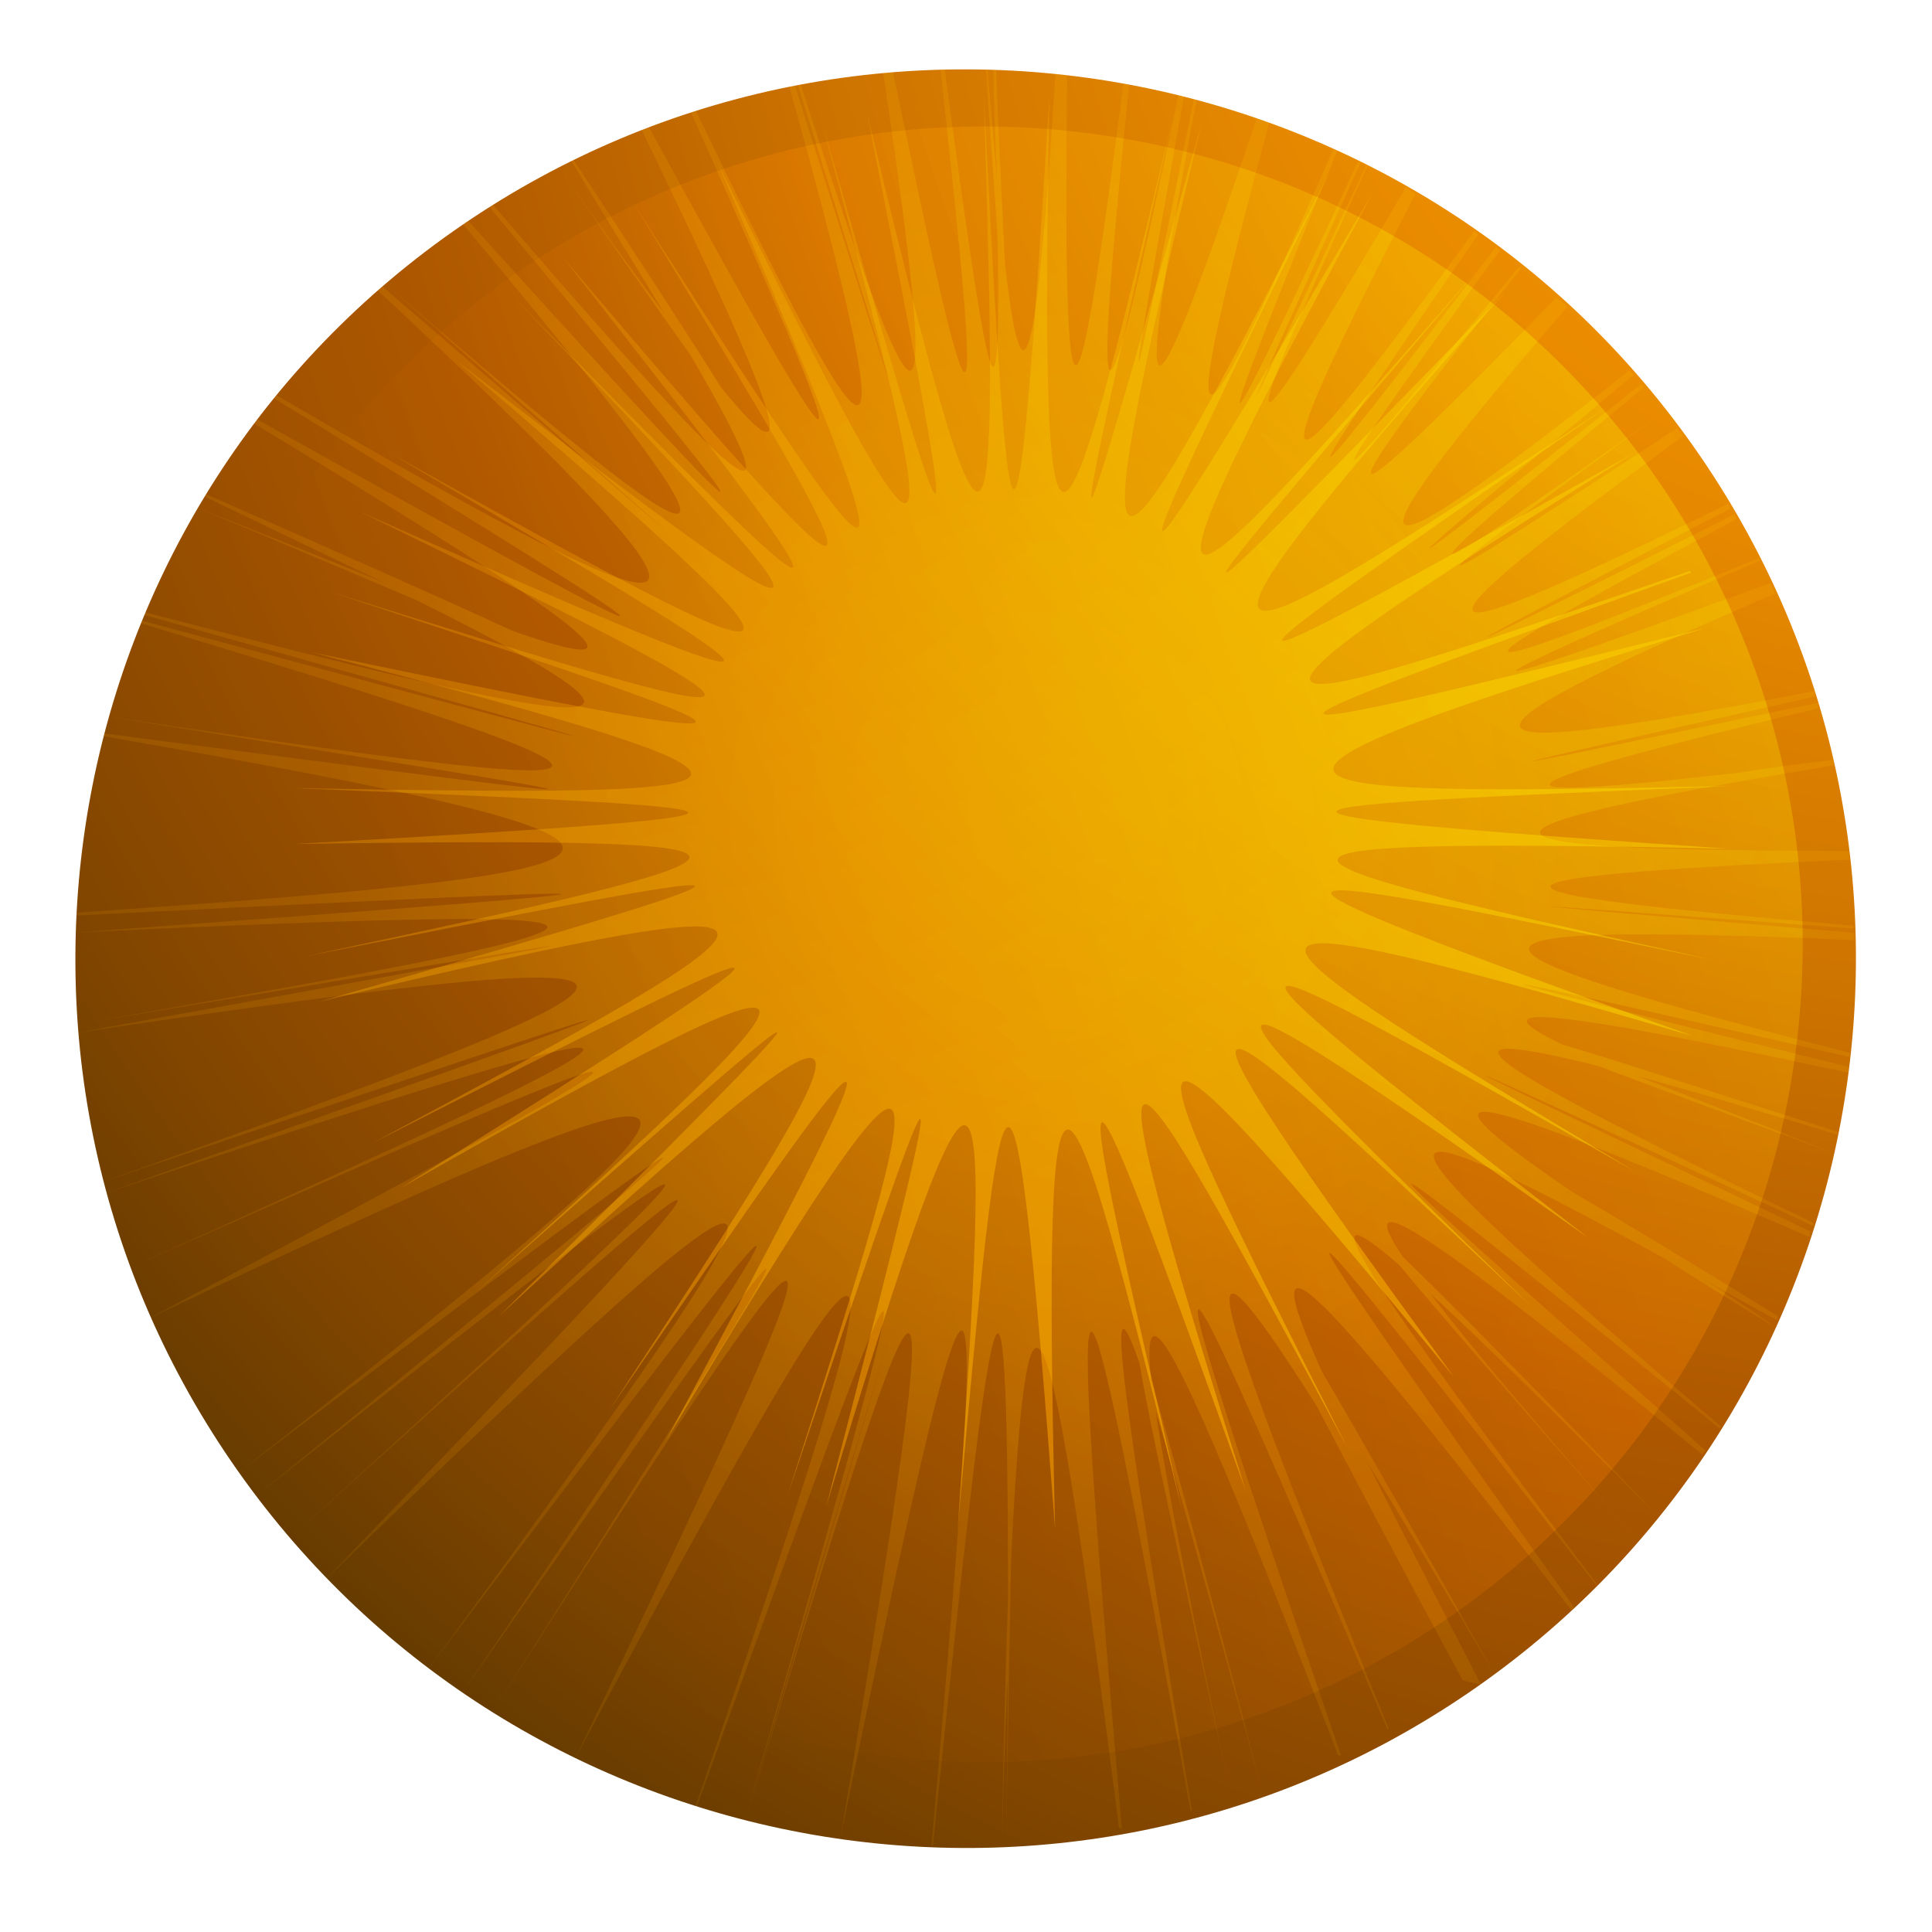
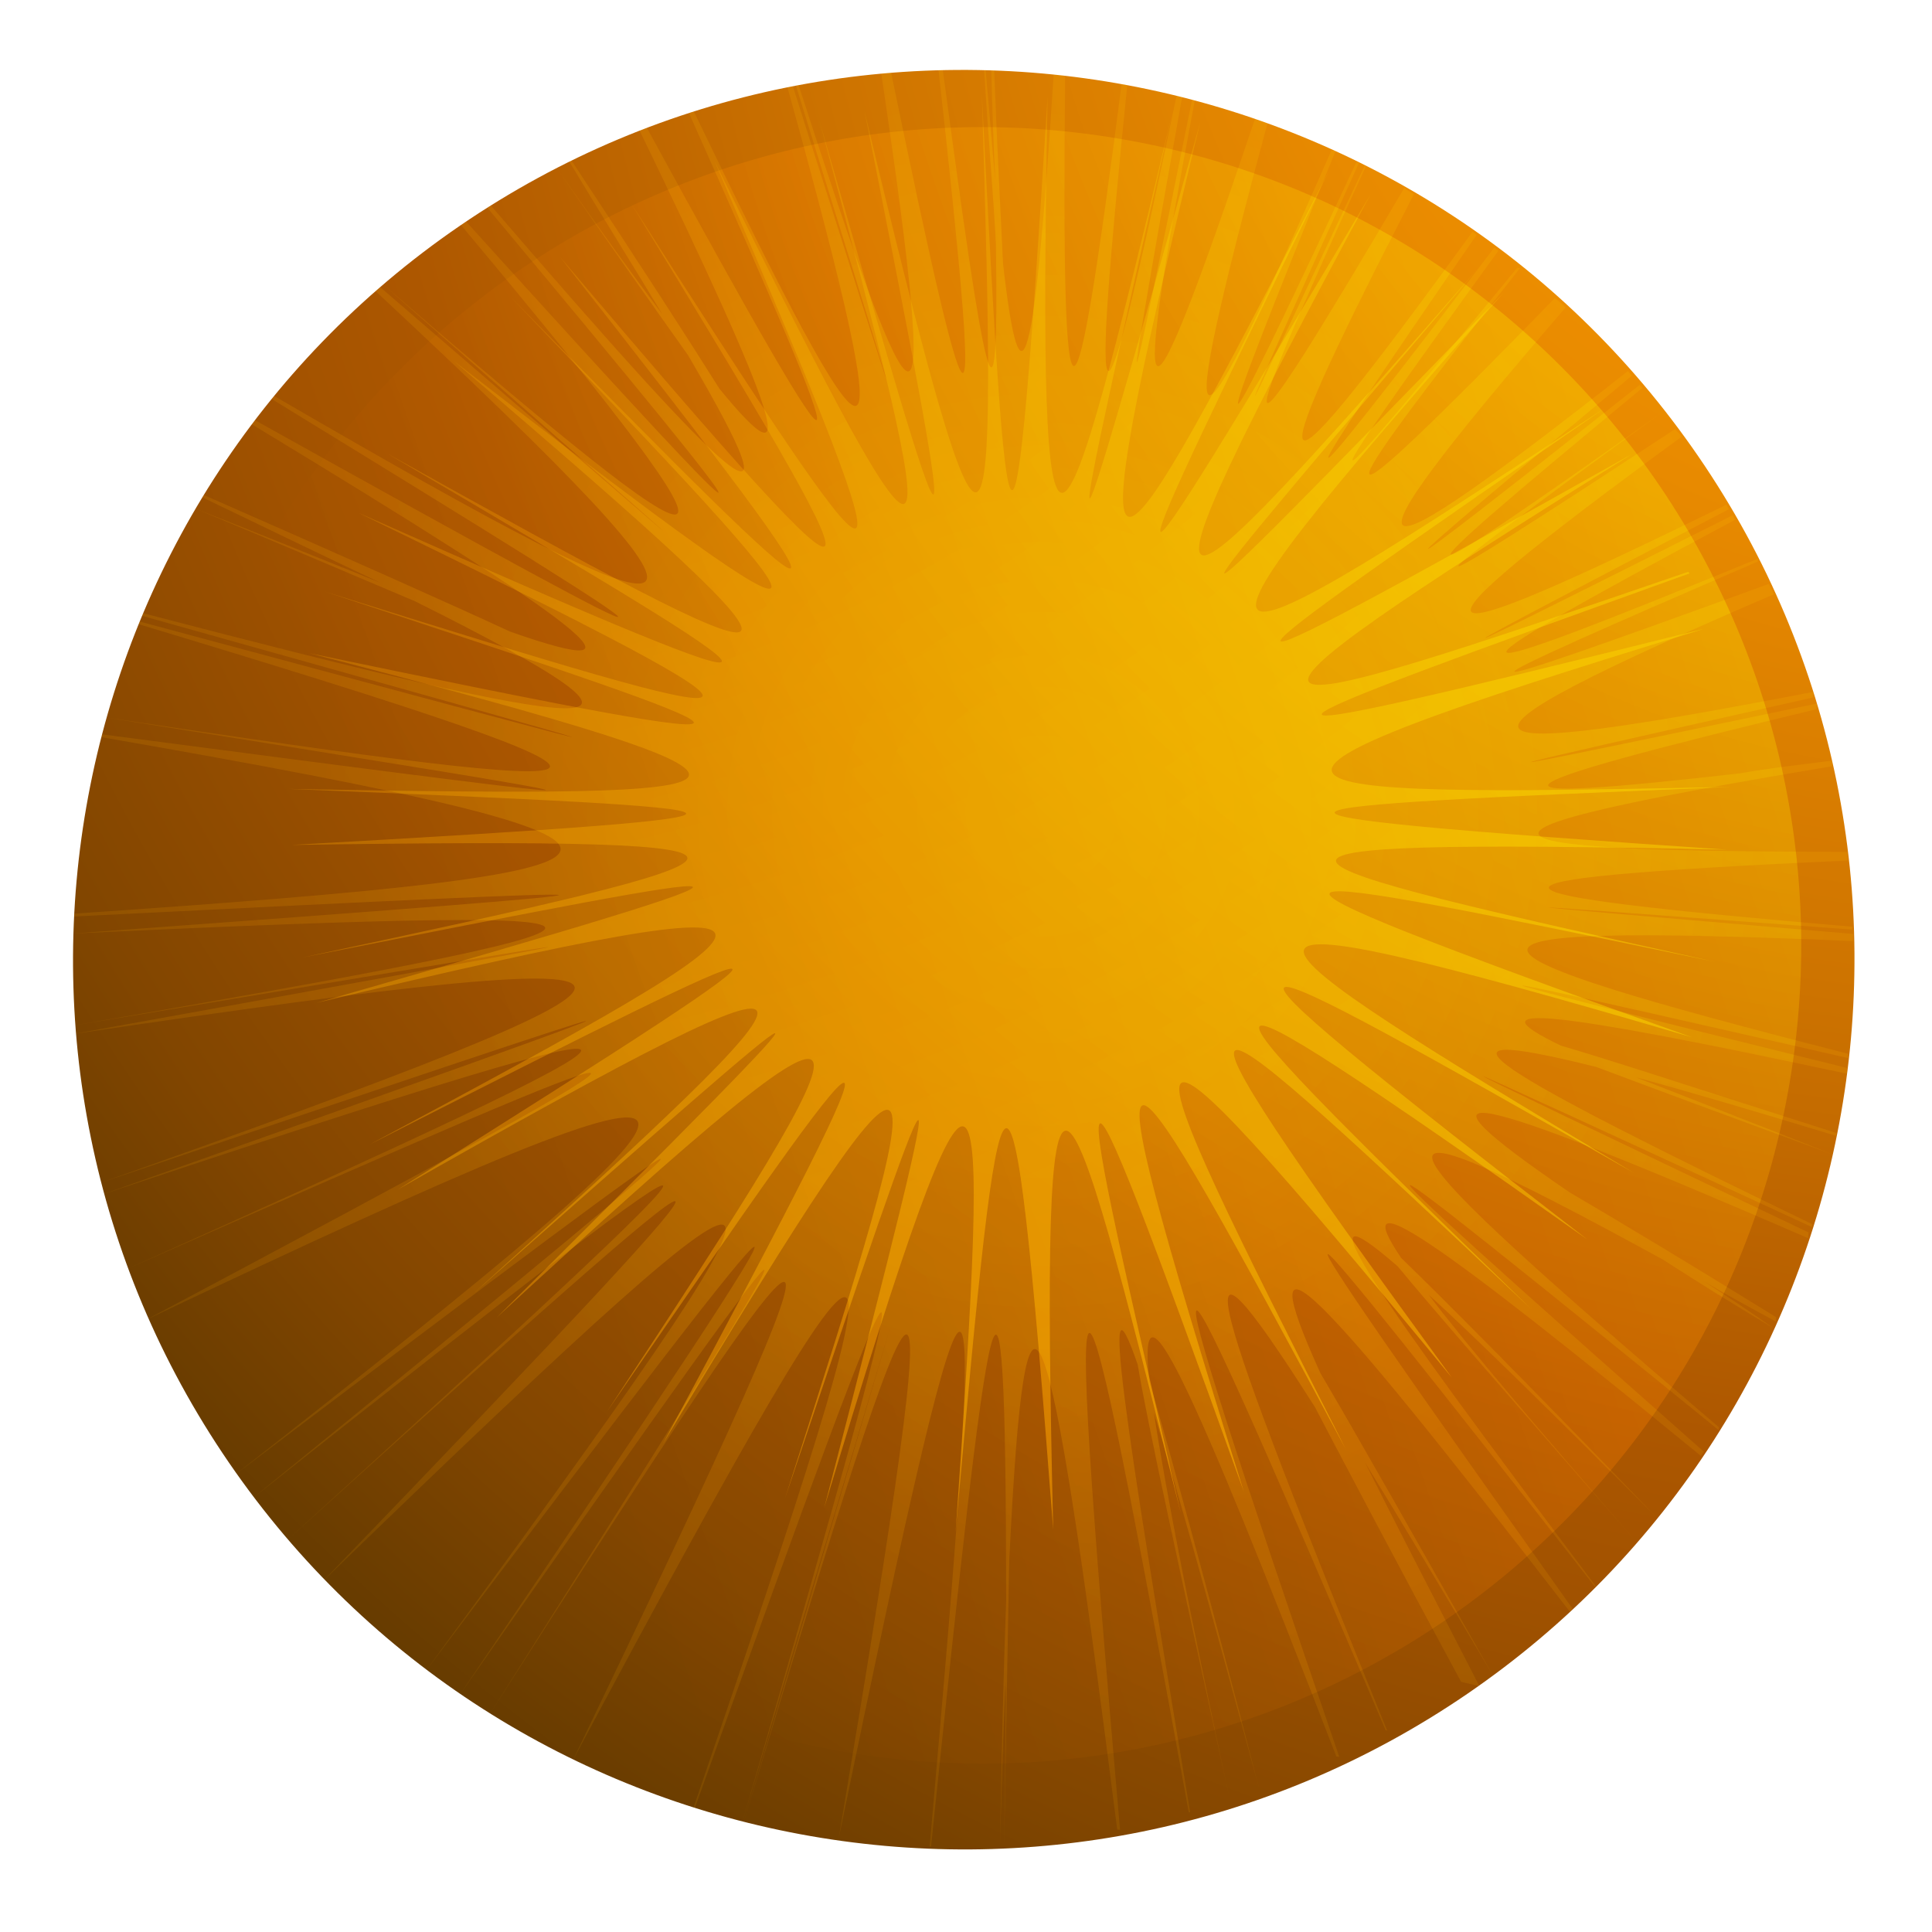
- <svg xmlns="http://www.w3.org/2000/svg" width="87" height="87" viewBox="0 0 87 87" fill="none">
-   <path style="mix-blend-mode:multiply" d="M66.151 76.212C47.895 88.7 22.916 84.045 10.411 65.806C-2.093 47.568 2.563 22.617 20.819 10.129C39.075 -2.359 64.054 2.296 76.559 20.535C89.063 38.773 84.407 63.724 66.151 76.212Z" fill="url(#paint0_radial_102_74)" />
-   <path style="mix-blend-mode:screen" d="M76.149 25.785C55.447 33.251 52.527 34.311 76.792 28.282C52.748 35.616 55.888 35.862 77.978 35.396C55.853 36.31 52.742 36.518 77.822 38.218C52.844 37.685 56.127 38.586 77.299 43.266C56.043 38.837 52.735 38.256 76.26 46.663C52.053 39.556 54.743 41.441 73.655 52.772C54.516 41.874 51.604 40.358 71.552 55.764C51.08 41.283 53.464 43.788 69.049 58.918C53.192 43.96 50.66 41.702 65.456 61.987C49.319 42.37 50.573 45.302 60.689 65.222C50.163 45.592 48.505 42.886 56.092 67.117C47.567 43.328 48.225 46.471 53.246 68.055C47.894 46.574 46.911 43.47 47.511 68.831C45.57 43.301 45.153 46.167 43.118 68.939C44.694 46.26 44.599 43.354 37.207 67.833C43.574 43.274 42.649 46.036 35.432 67.437C42.328 46.011 43.002 43.165 29.952 64.948C42.026 42.445 40.372 44.634 27.419 63.526C40.002 44.412 41.223 41.995 22.463 59.275C40.361 41.477 38.283 43.312 21.385 58.225C38.106 43.105 39.942 41.058 18.012 53.517C39.44 40.053 37.097 41.158 16.752 51.486C36.806 40.749 38.987 39.244 14.348 45.115C38.357 38.229 35.674 38.728 13.733 43.07C35.571 38.398 38.21 37.638 13.226 38.007C38.226 36.608 35.598 36.403 13.101 35.485C35.638 35.891 38.237 35.643 14.029 29.373C38.267 34.422 35.695 33.512 14.697 26.592C35.784 33.197 38.441 33.855 16.2 23.037C38.949 33.122 36.742 31.662 17.505 20.369C37.033 31.234 39.399 32.32 20.536 16.226C40.056 31.341 38.288 29.206 23.083 13.333C38.495 29.029 40.48 30.858 25.289 11.509C41.289 30.406 40.113 28.125 28.507 9.119C40.518 27.898 42.093 30.018 32.266 7.222C43.174 29.394 42.674 26.714 36.986 5.401C43.068 26.616 43.835 29.188 39.018 4.98C44.801 29.199 44.996 26.702 44.3 4.232C45.45 26.673 45.703 29.205 47.258 4.335C46.798 29.226 47.703 26.72 52.878 5.031C47.954 26.804 47.429 29.404 54.135 5.451C48.232 29.853 49.62 27.772 59.966 7.581C49.989 27.994 48.971 30.297 61.813 8.691C49.903 30.757 51.916 28.917 66.647 12.032C52.094 29.124 50.321 31.176 67.785 13.151C51.095 32.009 53.581 30.722 72.345 18.338C53.807 31.126 51.552 32.753 73.536 20.428C52.321 33.651 55.285 32.852 76.09 25.715L76.149 25.785Z" fill="url(#paint1_radial_102_74)" />
-   <path style="mix-blend-mode:screen" opacity="0.3" d="M66.694 75.868C64.622 71.841 62.885 68.485 61.547 65.804C63.092 68.308 65.032 71.551 67.311 75.4C63.683 68.998 61.134 64.484 59.539 61.783C56.238 54.504 59.223 57.571 70.76 72.513L70.898 72.395C55.385 50.573 56.695 51.963 71.88 71.377L71.945 71.382C61.895 58.037 58.36 52.931 63.011 56.965C64.66 58.962 68.329 63.177 73.717 69.331C69.398 64.356 66.207 60.628 64.395 58.233C66.621 60.274 70.035 63.633 74.64 68.243C68.675 62.045 64.907 58.273 63.169 56.591C60.683 52.919 64.659 55.677 76.659 65.502L76.803 65.32C58.345 49 59.754 49.947 77.459 64.341L77.469 64.213C61.932 50.955 59.627 48.263 74.963 56.674C76.436 57.627 78.097 58.658 79.944 59.768C78.846 58.974 77.801 58.313 76.82 57.657C77.806 58.249 78.92 58.851 80.033 59.453L80.048 59.261C76.111 56.828 73.032 54.977 70.75 53.64C62.975 48.331 65.706 48.866 81.487 55.702L81.507 55.446C61.301 45.817 62.672 46.439 81.655 55.2L81.665 55.072C67.374 48.159 63.362 45.849 71.964 48.002C74.345 48.897 77.854 50.201 82.556 51.921C78.928 50.478 75.986 49.347 73.734 48.462C76.07 49.096 79.032 49.971 82.749 51.098L82.759 50.97C76.593 49.008 72.507 47.658 70.363 47.04C66.198 45.04 69.97 45.463 83.225 48.301L83.245 48.045C63.065 43.056 64.465 43.294 83.28 47.597L83.295 47.405C64.707 42.669 63.318 41.466 83.498 42.332L83.523 42.012C64.497 40.398 65.971 40.513 83.474 41.815L83.484 41.687C66.06 40.198 64.562 39.566 83.265 38.707C83.275 38.579 83.285 38.451 83.231 38.318C65.564 38.292 64.14 37.536 82.564 34.466L82.584 34.21C81.021 34.41 79.655 34.561 78.412 34.786C66.311 36.16 66.484 35.594 81.862 31.899L81.882 31.643C64.182 35.35 65.302 35.05 81.71 31.372L81.73 31.116C65.1 34.326 63.597 33.758 79.944 26.725C79.89 26.592 79.777 26.39 79.723 26.257C63.993 31.985 65.074 31.361 79.221 25.251L79.231 25.123C64.975 30.967 63.674 31.123 78.207 23.369L78.094 23.167C62.791 30.861 63.739 30.291 77.922 22.895L77.809 22.694C63.527 29.695 62.181 29.59 75.79 19.637C75.736 19.504 75.613 19.43 75.495 19.292C62.173 28.043 63.012 27.207 74.909 18.538C62.963 27.01 61.828 27.501 74.027 17.439L73.909 17.3C60.921 27.559 61.622 26.841 73.555 16.886L73.377 16.679C61.08 26.347 59.65 26.493 70.57 13.819C70.452 13.681 70.269 13.538 70.087 13.395C59.011 24.769 59.426 23.577 68.516 12.049L68.387 12.039C59.126 23.296 58.223 24.128 67.545 11.264L67.363 11.121C57.305 24.314 57.77 23.319 66.57 10.544L66.387 10.401C57.282 22.959 56.148 23.45 63.746 8.713C63.623 8.639 63.436 8.56 63.318 8.422C55.286 22.095 55.445 20.883 61.588 7.45L61.524 7.445C55.263 20.74 54.729 21.794 61.278 7.297L61.149 7.287C54.102 22.389 54.316 21.311 60.223 6.764L60.031 6.749C53.675 21.261 52.712 22.023 57.162 5.494C56.97 5.479 56.788 5.336 56.596 5.321C51.308 21.011 51.034 19.573 53.889 4.466L53.761 4.456C50.708 19.612 50.352 20.872 53.323 4.293L53.066 4.273C49.464 21.512 49.174 20.265 50.853 3.713L50.597 3.693C48.469 20.21 47.866 21.322 48.048 3.301L47.535 3.261C46.683 16.657 46.054 18.927 45.253 11.843C45.157 9.774 44.997 6.863 44.848 2.987L44.72 2.977C44.767 4.849 44.825 6.592 44.902 8.08C44.761 6.587 44.634 4.903 44.459 3.021L44.395 3.016C44.593 6.252 44.832 8.976 44.934 10.981C45.076 20.718 44.439 17.319 42.526 2.999L42.334 2.984C44.307 20.658 44.074 21.993 40.194 3.139L39.745 3.104C42.541 21.808 41.423 20.433 36.022 3.715L35.893 3.705C41.147 20.669 41.608 22.187 35.76 3.759L35.504 3.739C40.991 23.491 39.666 22.293 31.287 4.891L31.031 4.871C38.99 22.691 39.264 24.129 29.166 5.628C29.038 5.618 28.9 5.736 28.836 5.731C35.168 18.785 36.264 22.091 32.497 17.482C31.177 15.382 28.992 11.991 25.762 7.101L25.634 7.091C27.347 9.93 28.779 12.232 29.921 14.125C28.577 12.345 26.948 10.092 25.091 7.435C27.583 11.043 29.616 13.908 31.068 15.953C36.418 25.067 33.177 21.979 22.122 9.136L21.983 9.254C35.663 25.652 36.525 27.007 21.031 9.888L20.824 10.065C35.39 27.498 33.335 26.565 17.325 12.755C33.374 26.89 34.951 28.172 17.187 12.873L16.98 13.05C35.072 29.921 32.775 29.613 12.419 17.782L12.281 17.901C32.528 30.302 33.991 31.383 11.56 18.875L11.417 19.057C26.564 28.226 29.909 30.806 23.068 28.404C20.392 27.165 15.843 25.135 9.234 22.236L9.224 22.364C12.27 23.826 14.941 25.129 17.242 26.21C14.867 25.252 12.116 24.136 8.863 22.851C12.861 24.516 16.168 25.933 18.789 27.04C32.258 33.759 27.288 32.985 6.497 27.562L6.487 27.69C31.35 34.655 33.306 35.194 6.339 27.936L6.329 28.064C32.601 35.976 29.889 36.022 4.84 32.263C30.061 36.293 32.546 36.68 4.652 33.022L4.642 33.15C33.654 38.184 31.187 39.215 3.376 41.102L3.366 41.23C31.463 39.816 33.657 39.794 3.306 41.999C33.079 40.587 30.366 41.47 3.435 46.131C30.549 41.613 33.231 41.114 3.405 46.515C34.394 41.913 32.213 43.418 4.557 53.24C32.637 43.773 34.886 43.047 4.645 53.762C34.57 43.795 31.999 45.333 5.736 57.132C32.181 45.476 34.845 44.396 6.656 59.394C36.388 45.289 34.733 47.479 10.623 66.402C35.088 47.893 37.131 46.507 11.376 67.492C36.943 47.265 34.84 49.42 12.902 69.414C34.894 49.553 37.233 47.674 14.567 71.219C38.564 47.971 37.477 50.334 19.217 75.254C37.916 50.497 39.55 48.564 20.745 76.339C39.618 49.342 38.131 51.867 22.095 77.217C38.249 52.005 40.111 49.638 25.869 79.251C41.58 49.817 41.252 52.368 31.316 81.351L31.38 81.356C41.68 52.659 42.698 50.355 33.524 81.974C42.772 51.07 41.911 53.837 33.588 81.979C42.029 53.975 43.146 51.228 37.847 82.762C44.384 51.067 44.584 53.465 41.949 83.083L42.013 83.088C44.648 57.593 45.383 52.304 45.392 72.015C45.281 75.098 45.188 78.762 45.115 83.008C45.197 80.309 45.258 77.866 45.369 75.62C45.391 77.812 45.325 80.319 45.307 83.023C45.391 77.812 45.465 73.566 45.532 70.222C46.278 54.886 47.237 57.473 50.391 82.325L50.519 82.335C47.825 51.593 48.562 53.712 53.612 81.545L53.676 81.55C50.687 63.668 49.58 56.367 51.315 61.398C51.707 63.812 53.179 70.561 55.461 80.981C53.71 72.857 52.557 66.97 52.048 63.581C53.075 66.946 54.637 72.543 56.788 80.505C54.313 70.908 52.653 64.917 51.837 62.148C51.281 56.887 53.657 61.968 60.256 79.037L60.384 79.047C50.985 51.582 52.009 53.337 62.476 77.857L62.54 77.862C54.696 58.57 52.803 53.077 59.291 63.309C60.807 66.197 62.997 70.362 65.871 75.674L66.694 75.868Z" fill="url(#paint2_radial_102_74)" />
-   <path style="mix-blend-mode:color-dodge" opacity="0.3" d="M50.91 6.294C70.939 9.919 84.207 29.119 80.582 49.126C76.957 69.132 57.738 82.383 37.709 78.758C17.679 75.133 4.411 55.934 8.036 35.927C11.662 15.92 30.88 2.67 50.91 6.294Z" fill="url(#paint3_linear_102_74)" />
+ <svg xmlns="http://www.w3.org/2000/svg" width="102" height="102" viewBox="0 0 102 102" fill="none">
+   <path style="mix-blend-mode:multiply" d="M77.469 89.424C56.054 104.072 26.754 98.612 12.086 77.218C-2.582 55.824 2.88 26.557 24.294 11.909C45.709 -2.739 75.009 2.721 89.677 24.115C104.345 45.509 98.884 74.776 77.469 89.424Z" fill="url(#paint0_radial_271_1194)" />
+   <path style="mix-blend-mode:screen" d="M89.196 30.273C64.913 39.031 61.488 40.275 89.951 33.203C61.747 41.806 65.431 42.093 91.342 41.547C65.39 42.619 61.74 42.863 91.159 44.857C61.86 44.233 65.711 45.289 90.546 50.778C65.612 45.583 61.732 44.903 89.327 54.763C60.932 46.427 64.088 48.638 86.272 61.929C63.821 49.146 60.405 47.368 83.804 65.439C59.791 48.453 62.587 51.392 80.868 69.138C62.269 51.593 59.299 48.944 76.654 72.738C57.725 49.727 59.196 53.167 71.063 76.533C58.715 53.507 56.77 50.333 65.67 78.757C55.67 50.852 56.441 54.538 62.332 79.856C56.054 54.659 54.901 51.018 55.604 80.766C53.328 50.82 52.839 54.182 50.451 80.893C52.301 54.291 52.189 50.882 43.518 79.596C50.986 50.788 49.901 54.028 41.436 79.132C49.525 53.998 50.315 50.66 35.008 76.212C49.171 49.815 47.23 52.384 32.037 74.544C46.797 52.123 48.228 49.288 26.224 69.557C47.217 48.681 44.78 50.833 24.958 68.325C44.572 50.59 46.726 48.189 21.002 62.803C46.137 47.01 43.389 48.306 19.524 60.421C43.048 47.826 45.606 46.062 16.704 52.948C44.867 44.87 41.72 45.456 15.983 50.549C41.599 45.069 44.694 44.177 15.388 44.609C44.713 42.97 41.63 42.729 15.241 41.651C41.677 42.128 44.726 41.837 16.33 34.483C44.762 40.404 41.744 39.338 17.114 31.22C41.848 38.968 44.965 39.74 18.877 27.051C45.562 38.88 42.972 37.167 20.407 23.921C43.314 36.665 46.089 37.939 23.963 19.061C46.859 36.79 44.785 34.286 26.951 15.668C45.029 34.079 47.357 36.225 29.538 13.527C48.306 35.694 46.927 33.018 33.312 10.724C47.401 32.753 49.249 35.239 37.722 8.499C50.517 34.507 49.93 31.363 43.259 6.363C50.393 31.248 51.292 34.265 45.642 5.869C52.426 34.278 52.654 31.349 51.837 4.992C53.186 31.315 53.484 34.285 55.307 5.112C54.768 34.31 55.83 31.371 61.9 5.929C56.124 31.469 55.508 34.519 63.374 6.422C56.45 35.046 58.078 32.604 70.214 8.92C58.512 32.864 57.317 35.567 72.381 10.223C58.41 36.105 60.772 33.948 78.051 14.141C60.98 34.191 58.901 36.597 79.385 15.454C59.808 37.575 62.724 36.064 84.735 21.538C62.99 36.538 60.345 38.447 86.132 23.989C61.246 39.5 64.723 38.563 89.127 30.192L89.196 30.273Z" fill="url(#paint1_radial_271_1194)" />
+   <path style="mix-blend-mode:screen" opacity="0.3" d="M78.106 89.02C75.676 84.297 73.638 80.361 72.068 77.216C73.881 80.153 76.156 83.957 78.829 88.472C74.574 80.963 71.584 75.667 69.713 72.499C65.841 63.961 69.343 67.559 82.875 85.086L83.037 84.948C64.84 59.349 66.377 60.98 84.19 83.753L84.265 83.759C72.477 68.105 68.33 62.115 73.785 66.848C75.72 69.19 80.024 74.135 86.344 81.352C81.278 75.517 77.534 71.145 75.409 68.334C78.021 70.729 82.025 74.668 87.427 80.077C80.43 72.806 76.01 68.381 73.971 66.409C71.055 62.101 75.719 65.336 89.795 76.862L89.963 76.648C68.312 57.505 69.965 58.616 90.734 75.499L90.746 75.349C72.52 59.798 69.817 56.64 87.805 66.506C89.533 67.624 91.481 68.833 93.649 70.136C92.36 69.204 91.135 68.428 89.984 67.659C91.14 68.353 92.447 69.06 93.753 69.766L93.771 69.541C89.153 66.687 85.54 64.516 82.864 62.947C73.744 56.72 76.947 57.348 95.458 65.366L95.481 65.066C71.78 53.771 73.388 54.501 95.655 64.777L95.667 64.627C78.903 56.518 74.198 53.809 84.288 56.334C87.08 57.383 91.196 58.913 96.712 60.931C92.457 59.238 89.005 57.911 86.364 56.874C89.104 57.617 92.579 58.644 96.939 59.966L96.95 59.816C89.717 57.514 84.924 55.93 82.409 55.205C77.525 52.859 81.948 53.356 97.497 56.685L97.521 56.385C73.849 50.532 75.491 50.812 97.562 55.859L97.579 55.634C75.775 50.078 74.145 48.667 97.817 49.684L97.846 49.308C75.529 47.415 77.258 47.55 97.788 49.077L97.8 48.927C77.363 47.18 75.605 46.439 97.544 45.431C97.555 45.281 97.567 45.131 97.504 44.975C76.781 44.944 75.11 44.058 96.722 40.456L96.745 40.155C94.912 40.39 93.309 40.567 91.852 40.831C77.657 42.443 77.86 41.779 95.898 37.445L95.921 37.144C75.159 41.493 76.472 41.142 95.719 36.826L95.743 36.526C76.236 40.292 74.473 39.626 93.648 31.376C93.585 31.22 93.452 30.983 93.389 30.827C74.938 37.547 76.205 36.814 92.8 29.648L92.812 29.497C76.09 36.352 74.563 36.535 91.611 27.439L91.478 27.202C73.528 36.227 74.639 35.559 91.276 26.884L91.143 26.647C74.391 34.859 72.812 34.736 88.776 23.062C88.712 22.906 88.568 22.819 88.429 22.657C72.803 32.922 73.787 31.941 87.742 21.773C73.729 31.71 72.398 32.286 86.708 20.483L86.569 20.321C71.334 32.354 72.156 31.512 86.153 19.835L85.945 19.592C71.521 30.933 69.843 31.104 82.652 16.238C82.514 16.076 82.3 15.908 82.086 15.74C69.094 29.081 69.581 27.684 80.243 14.161L80.092 14.149C69.228 27.354 68.169 28.329 79.104 13.241L78.891 13.073C67.093 28.547 67.638 27.381 77.96 12.396L77.746 12.228C67.066 26.959 65.735 27.535 74.648 10.248C74.504 10.162 74.284 10.069 74.145 9.907C64.725 25.945 64.911 24.524 72.117 8.766L72.041 8.76C64.697 24.356 64.071 25.592 71.752 8.587L71.602 8.575C63.336 26.29 63.586 25.025 70.515 7.961L70.29 7.944C62.834 24.966 61.706 25.86 66.925 6.472C66.7 6.455 66.486 6.287 66.26 6.269C60.058 24.674 59.736 22.987 63.086 5.266L62.936 5.254C59.355 23.032 58.937 24.511 62.421 5.063L62.12 5.039C57.895 25.261 57.555 23.799 59.524 4.383L59.224 4.36C56.728 23.734 56.021 25.039 56.234 3.9L55.633 3.853C54.633 19.566 53.896 22.228 52.956 13.919C52.843 11.493 52.655 8.078 52.481 3.531L52.33 3.52C52.386 5.715 52.453 7.76 52.544 9.505C52.378 7.754 52.23 5.778 52.024 3.571L51.949 3.565C52.182 7.361 52.462 10.556 52.581 12.908C52.748 24.33 52.001 20.343 49.757 3.545L49.531 3.528C51.846 24.259 51.573 25.825 47.021 3.71L46.495 3.669C49.774 25.609 48.463 23.995 42.127 4.385L41.977 4.374C48.139 24.272 48.681 26.052 41.821 4.437L41.52 4.414C47.956 27.583 46.402 26.177 36.574 5.765L36.273 5.742C45.609 26.644 45.931 28.331 34.086 6.629C33.935 6.617 33.773 6.755 33.698 6.75C41.126 22.063 42.411 25.941 37.992 20.534C36.445 18.071 33.881 14.093 30.093 8.357L29.943 8.345C31.952 11.675 33.632 14.376 34.972 16.596C33.395 14.508 31.483 11.866 29.306 8.749C32.228 12.982 34.613 16.341 36.317 18.741C42.593 29.431 38.791 25.809 25.822 10.744L25.66 10.882C41.707 30.117 42.718 31.707 24.543 11.626L24.3 11.834C41.387 32.283 38.976 31.188 20.196 14.989C39.022 31.57 40.871 33.074 20.034 15.127L19.791 15.335C41.014 35.125 38.319 34.764 14.441 20.886L14.279 21.025C38.029 35.572 39.745 36.839 13.433 22.168L13.265 22.381C31.033 33.137 34.957 36.163 26.932 33.346C23.793 31.892 18.457 29.511 10.705 26.11L10.693 26.261C14.266 27.975 17.399 29.504 20.099 30.773C17.312 29.648 14.086 28.339 10.271 26.832C14.959 28.785 18.838 30.447 21.914 31.745C37.712 39.627 31.883 38.719 7.495 32.358L7.483 32.508C36.647 40.678 38.942 41.31 7.309 32.796L7.297 32.947C38.114 42.228 34.933 42.282 5.551 37.873C35.135 42.599 38.05 43.054 5.331 38.762L5.319 38.912C39.349 44.817 36.456 46.027 3.834 48.241L3.823 48.391C36.779 46.732 39.353 46.707 3.752 49.292C38.675 47.636 35.493 48.672 3.903 54.139C35.707 48.84 38.854 48.254 3.868 54.59C40.218 49.192 37.66 50.957 5.219 62.478C38.157 51.373 40.795 50.521 5.322 63.09C40.424 51.399 37.409 53.204 6.602 67.043C37.623 53.371 40.747 52.104 7.681 69.697C42.556 53.152 40.616 55.721 12.334 77.918C41.032 56.206 43.428 54.58 13.218 79.195C43.208 55.47 40.741 57.997 15.008 81.451C40.804 58.153 43.548 55.95 16.961 83.567C45.109 56.298 43.834 59.07 22.416 88.3C44.349 59.261 46.265 56.993 24.207 89.573C46.345 57.906 44.602 60.867 25.791 90.603C44.74 61.029 46.923 58.253 30.219 92.989C48.647 58.463 48.262 61.455 36.607 95.452L36.682 95.458C48.765 61.797 49.959 59.094 39.197 96.183C50.045 59.932 49.035 63.178 39.273 96.189C49.174 63.34 50.484 60.118 44.269 97.108C51.936 59.929 52.17 62.743 49.08 97.484L49.155 97.489C52.246 67.584 53.109 61.38 53.119 84.501C52.988 88.118 52.88 92.416 52.793 97.396C52.889 94.23 52.962 91.364 53.092 88.73C53.118 91.301 53.04 94.242 53.019 97.413C53.118 91.301 53.204 86.321 53.283 82.398C54.158 64.409 55.283 67.443 58.983 96.594L59.133 96.606C55.972 60.546 56.837 63.031 62.76 95.68L62.836 95.686C59.33 74.71 58.031 66.147 60.067 72.048C60.526 74.879 62.253 82.796 64.93 95.019C62.875 85.489 61.523 78.584 60.926 74.608C62.13 78.556 63.963 85.121 66.486 94.46C63.583 83.202 61.636 76.175 60.679 72.927C60.026 66.756 62.813 72.716 70.554 92.738L70.704 92.749C59.68 60.533 60.881 62.591 73.158 91.354L73.233 91.36C64.032 68.731 61.812 62.286 69.422 74.289C71.2 77.677 73.769 82.562 77.14 88.794L78.106 89.02Z" fill="url(#paint2_radial_271_1194)" />
+   <path style="mix-blend-mode:color-dodge" opacity="0.3" d="M59.592 7.411C83.086 11.663 98.649 34.184 94.397 57.652C90.145 81.12 67.601 96.663 44.107 92.411C20.612 88.159 5.049 65.638 9.301 42.17C13.553 18.702 36.097 3.159 59.592 7.411Z" fill="url(#paint3_linear_271_1194)" />
  <defs>
-     <radialGradient id="paint0_radial_102_74" cx="0" cy="0" r="1" gradientUnits="userSpaceOnUse" gradientTransform="translate(87.8075 -9.41545) rotate(55.5223) scale(136.135 136.167)">
+     <radialGradient id="paint0_radial_271_1194" cx="0" cy="0" r="1" gradientUnits="userSpaceOnUse" gradientTransform="translate(102.872 -11.0167) rotate(55.5223) scale(159.686 159.724)">
      <stop stop-color="#FF9D00" />
      <stop offset="0.1" stop-color="#F99800" />
      <stop offset="0.24" stop-color="#E88A00" />
      <stop offset="0.39" stop-color="#CD7300" />
      <stop offset="0.54" stop-color="#AD5700" />
      <stop offset="0.6" stop-color="#A15200" />
      <stop offset="0.72" stop-color="#824600" />
      <stop offset="0.86" stop-color="#513300" />
      <stop offset="1" stop-color="#1E1F00" />
    </radialGradient>
-     <radialGradient id="paint1_radial_102_74" cx="0" cy="0" r="1" gradientUnits="userSpaceOnUse" gradientTransform="translate(12.9473 -22.1917) rotate(-15.2765) scale(110.047 109.953)">
+     <radialGradient id="paint1_radial_271_1194" cx="0" cy="0" r="1" gradientUnits="userSpaceOnUse" gradientTransform="translate(15.0612 -26.0031) rotate(-15.2765) scale(129.085 128.975)">
      <stop />
      <stop offset="0.04" stop-color="#060300" />
      <stop offset="0.5" stop-color="#4B2500" />
      <stop offset="0.83" stop-color="#763B00" />
      <stop offset="1" stop-color="#874400" />
    </radialGradient>
-     <radialGradient id="paint2_radial_102_74" cx="0" cy="0" r="1" gradientUnits="userSpaceOnUse" gradientTransform="translate(47.0185 36.4258) rotate(59.1634) scale(61.9278 61.9507)">
+     <radialGradient id="paint2_radial_271_1194" cx="0" cy="0" r="1" gradientUnits="userSpaceOnUse" gradientTransform="translate(55.0265 42.7551) rotate(59.1634) scale(72.6414 72.6682)">
      <stop stop-color="#FFA600" />
      <stop offset="0.08" stop-color="#F9A100" />
      <stop offset="0.19" stop-color="#E89300" />
      <stop offset="0.31" stop-color="#CD7D00" />
      <stop offset="0.44" stop-color="#A85F00" />
      <stop offset="0.54" stop-color="#874400" />
      <stop offset="0.64" stop-color="#763E00" />
      <stop offset="0.82" stop-color="#4B2F00" />
      <stop offset="1" stop-color="#1E1F00" />
    </radialGradient>
-     <linearGradient id="paint3_linear_102_74" x1="20.503" y1="50.742" x2="153.193" y2="4.692" gradientUnits="userSpaceOnUse">
+     <linearGradient id="paint3_linear_271_1194" x1="23.925" y1="59.548" x2="179.571" y2="5.532" gradientUnits="userSpaceOnUse">
      <stop />
      <stop offset="1" stop-color="white" />
    </linearGradient>
  </defs>
</svg>
